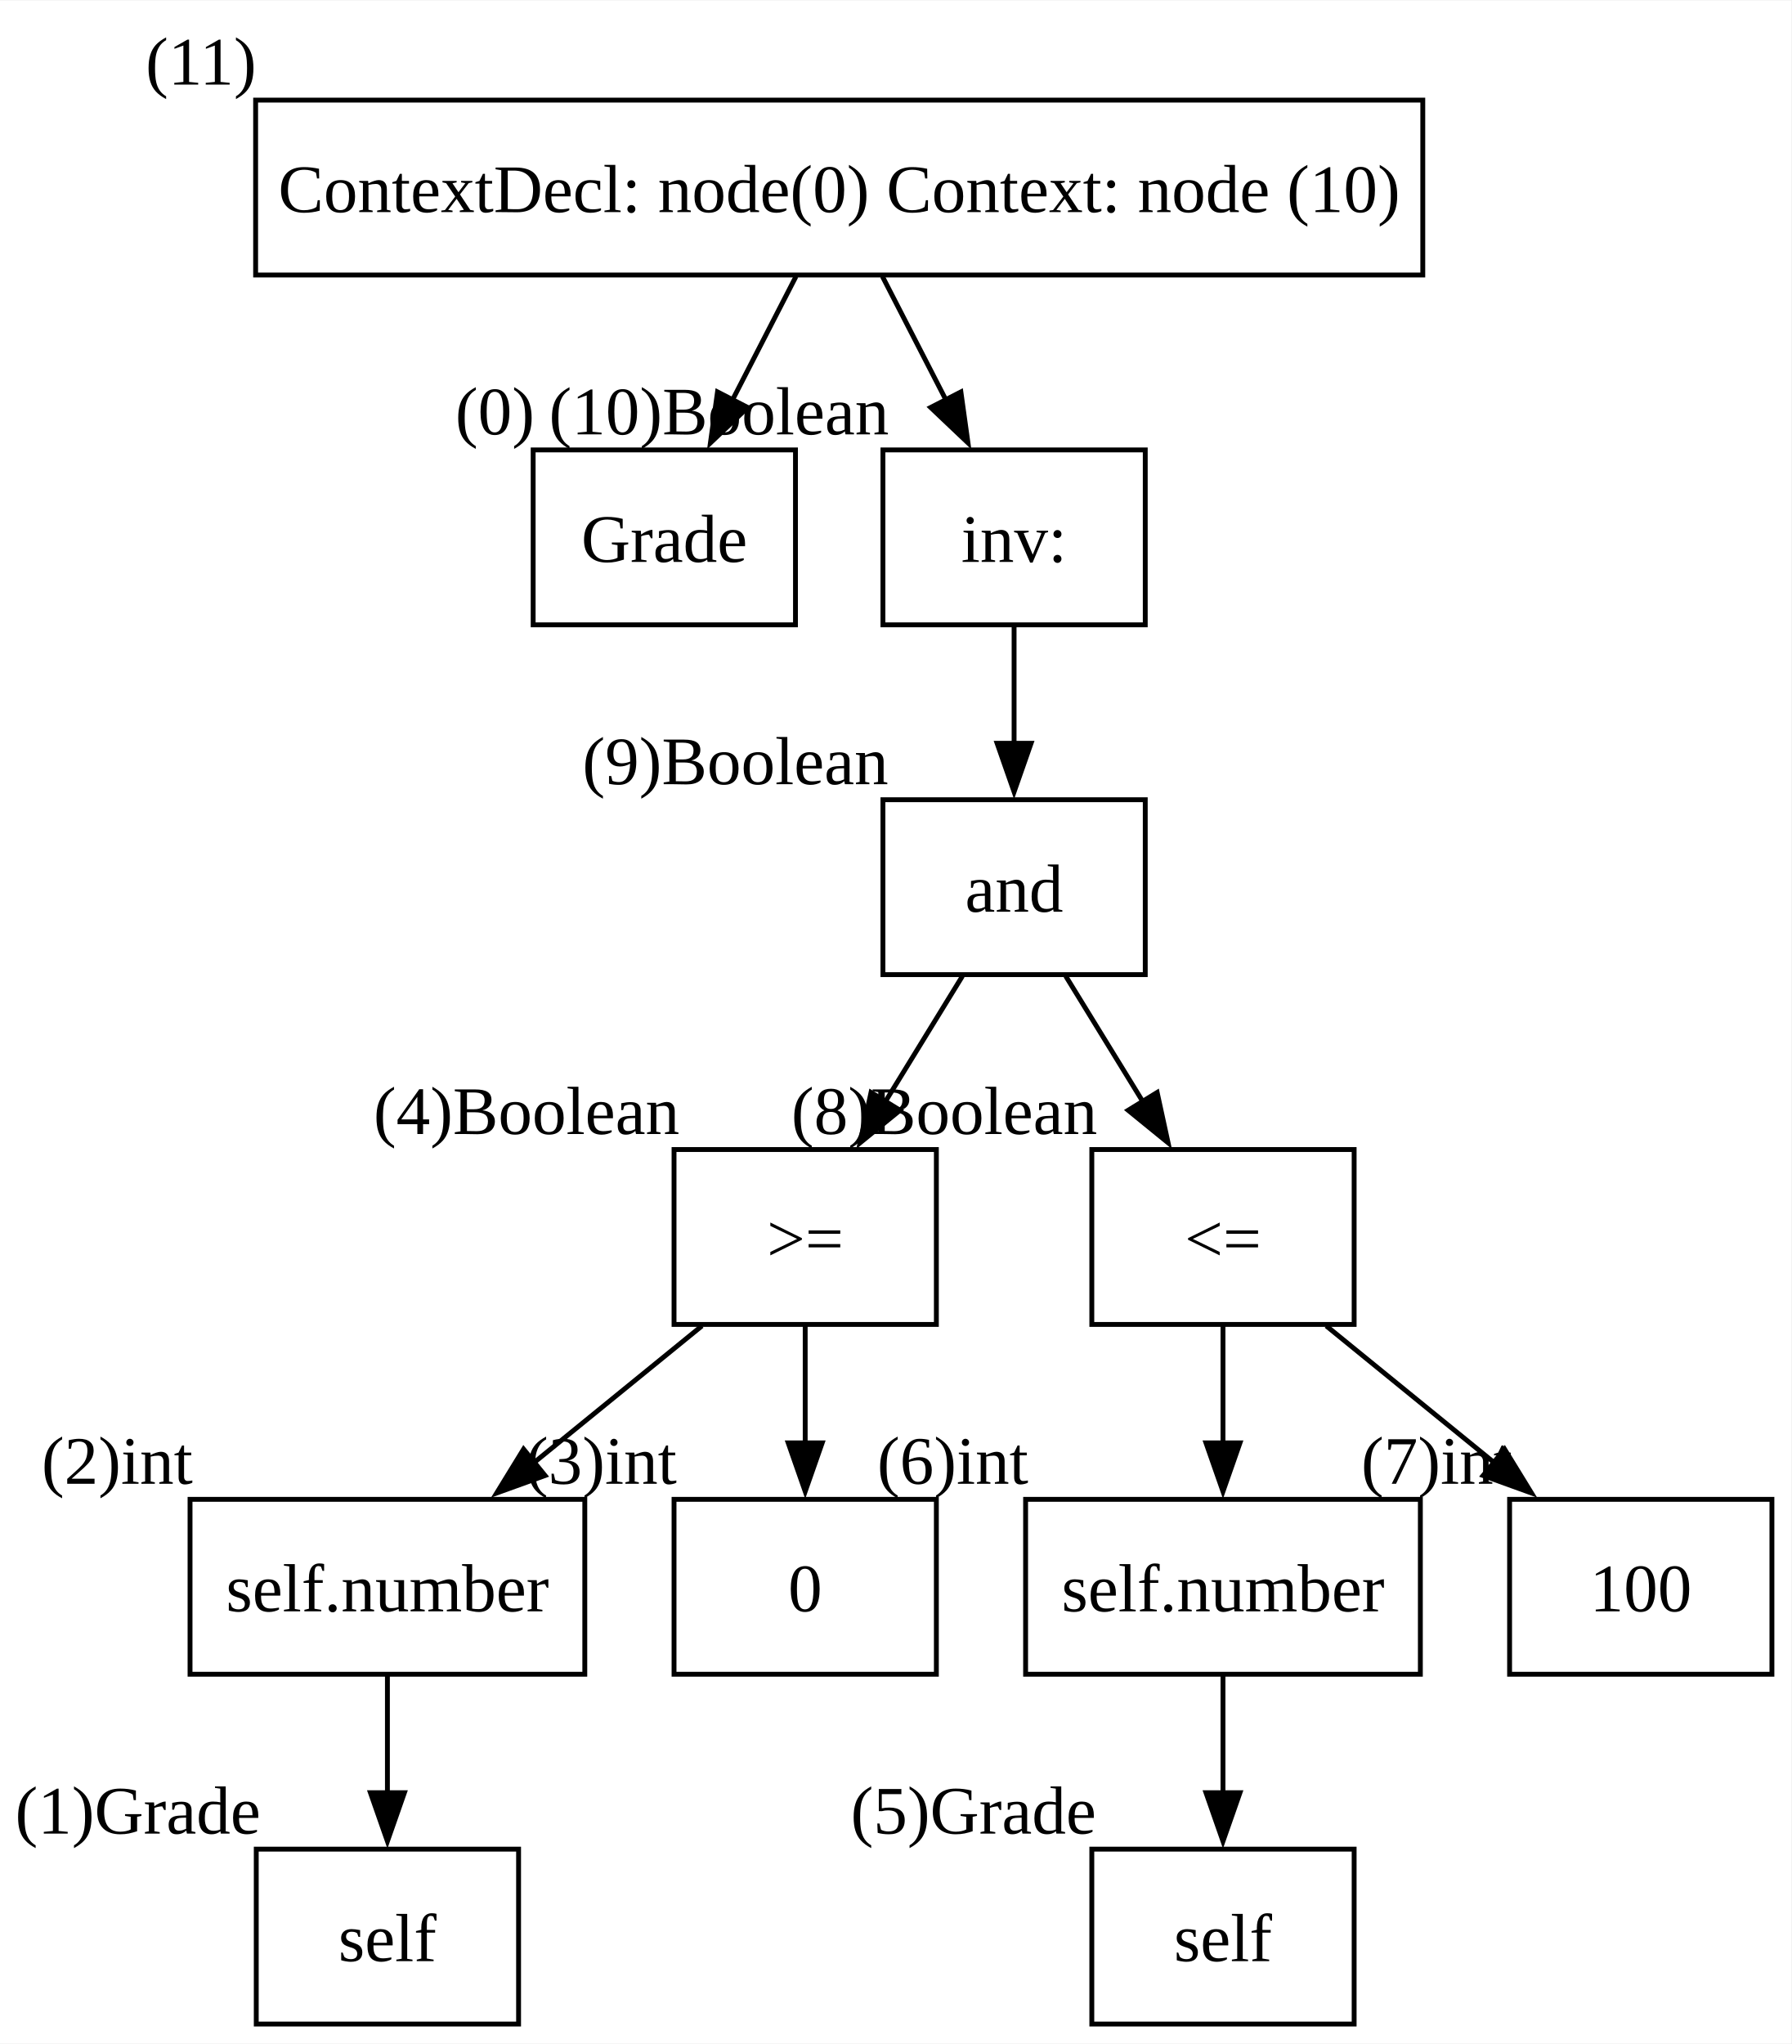
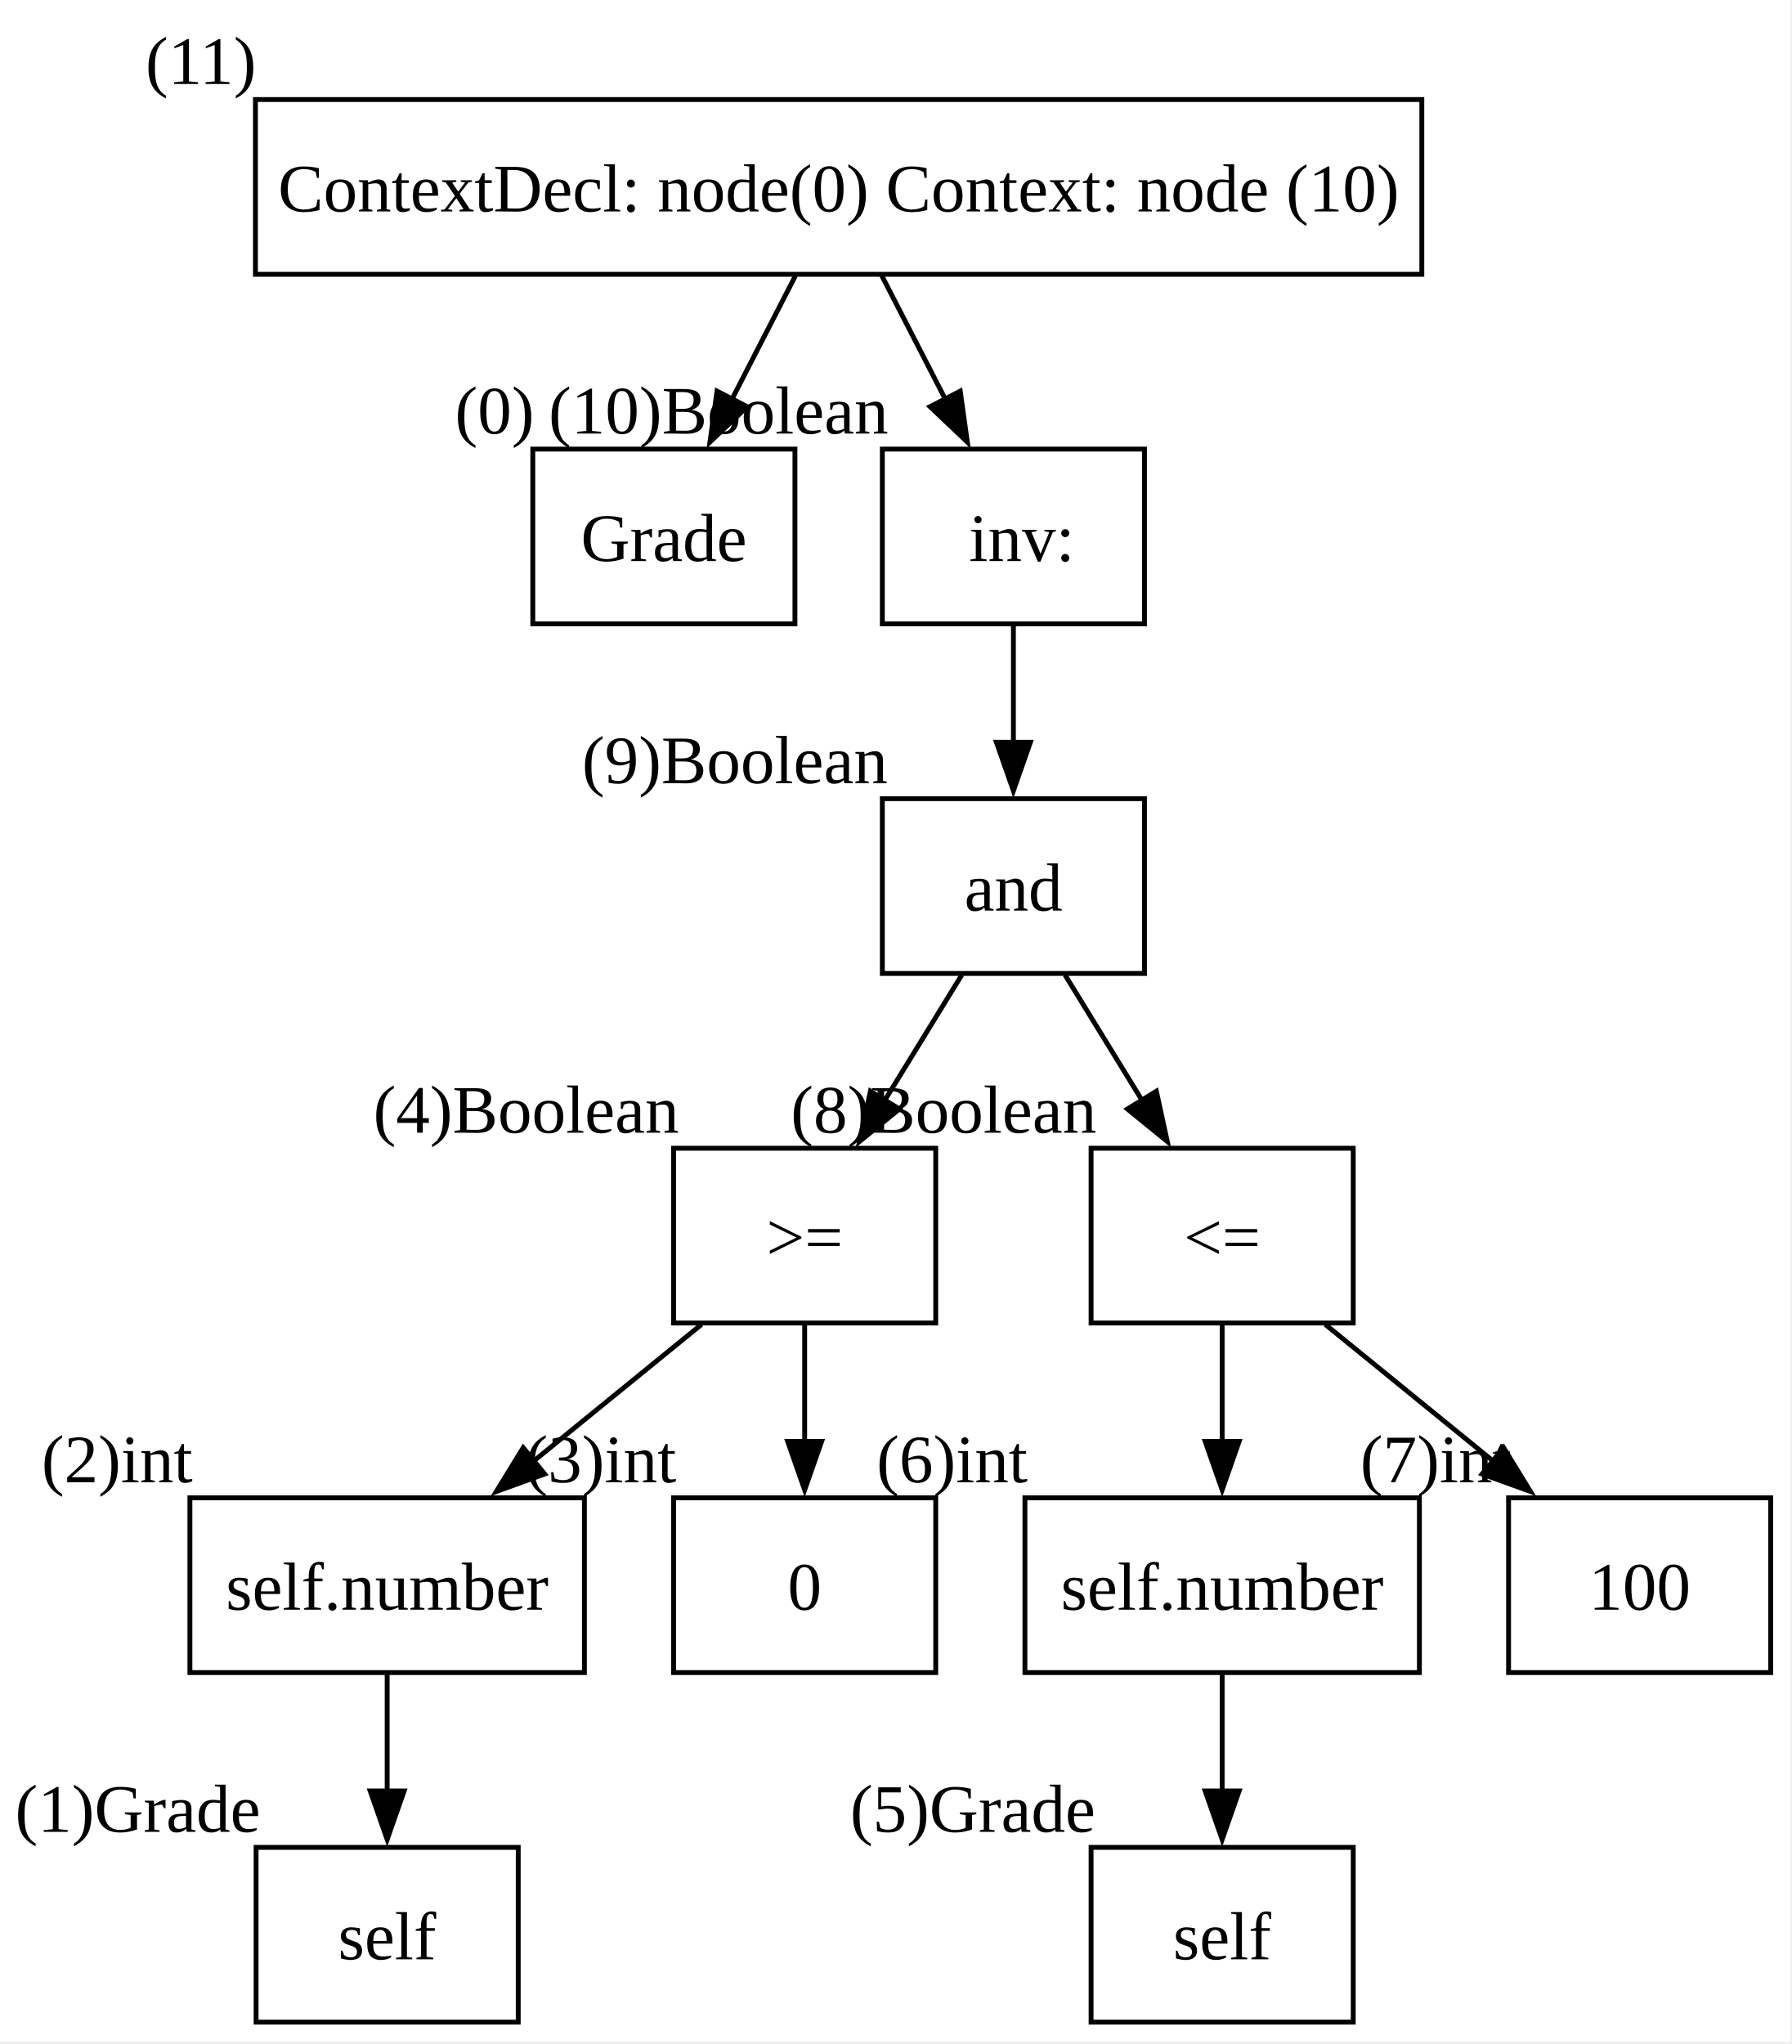
- <svg xmlns="http://www.w3.org/2000/svg" width="369pt" height="421pt" viewBox="0.00 0.00 368.75 420.50">
+ <svg xmlns="http://www.w3.org/2000/svg" width="369pt" height="421pt" viewBox="0.00 0.00 369.00 421.00">
  <g id="graph0" class="graph" transform="scale(1 1) rotate(0) translate(4 416.5)">
    <polygon fill="white" stroke="none" points="-4,4 -4,-416.5 364.75,-416.5 364.75,4 -4,4" />
    <g id="node1" class="node">
      <polygon fill="none" stroke="black" points="288.88,-396 48.62,-396 48.62,-360 288.88,-360 288.88,-396" />
-       <text text-anchor="middle" x="168.75" y="-372.95" font-family="Times New Roman,serif" font-size="14.00">ContextDecl: node(0) Context: node (10)</text>
-       <text text-anchor="middle" x="37.38" y="-399.2" font-family="Times New Roman,serif" font-size="14.00">(11)</text>
+       <text xml:space="preserve" text-anchor="middle" x="168.75" y="-372.95" font-family="Times New Roman,serif" font-size="14.00">ContextDecl: node(0) Context: node (10)</text>
+       <text xml:space="preserve" text-anchor="middle" x="37.38" y="-399.2" font-family="Times New Roman,serif" font-size="14.00">(11)</text>
    </g>
    <g id="node2" class="node">
      <polygon fill="none" stroke="black" points="159.75,-324 105.75,-324 105.75,-288 159.75,-288 159.75,-324" />
-       <text text-anchor="middle" x="132.75" y="-300.95" font-family="Times New Roman,serif" font-size="14.00">Grade</text>
-       <text text-anchor="middle" x="97.88" y="-327.2" font-family="Times New Roman,serif" font-size="14.00">(0)</text>
+       <text xml:space="preserve" text-anchor="middle" x="132.75" y="-300.95" font-family="Times New Roman,serif" font-size="14.00">Grade</text>
+       <text xml:space="preserve" text-anchor="middle" x="97.88" y="-327.2" font-family="Times New Roman,serif" font-size="14.00">(0)</text>
    </g>
    <g id="edge1" class="edge">
      <path fill="none" stroke="black" d="M159.85,-359.7C155.88,-351.98 151.12,-342.71 146.69,-334.11" />
      <polygon fill="black" stroke="black" points="149.92,-332.74 142.24,-325.45 143.7,-335.94 149.92,-332.74" />
    </g>
    <g id="node3" class="node">
      <polygon fill="none" stroke="black" points="231.75,-324 177.75,-324 177.75,-288 231.75,-288 231.75,-324" />
-       <text text-anchor="middle" x="204.75" y="-300.95" font-family="Times New Roman,serif" font-size="14.00"> inv:</text>
-       <text text-anchor="middle" x="144" y="-327.2" font-family="Times New Roman,serif" font-size="14.00">(10)Boolean</text>
+       <text xml:space="preserve" text-anchor="middle" x="204.75" y="-300.95" font-family="Times New Roman,serif" font-size="14.00"> inv:</text>
+       <text xml:space="preserve" text-anchor="middle" x="144" y="-327.2" font-family="Times New Roman,serif" font-size="14.00">(10)Boolean</text>
    </g>
    <g id="edge2" class="edge">
      <path fill="none" stroke="black" d="M177.65,-359.7C181.62,-351.98 186.38,-342.71 190.81,-334.11" />
      <polygon fill="black" stroke="black" points="193.8,-335.94 195.26,-325.45 187.58,-332.74 193.8,-335.94" />
    </g>
    <g id="node4" class="node">
      <polygon fill="none" stroke="black" points="231.75,-252 177.75,-252 177.75,-216 231.75,-216 231.75,-252" />
-       <text text-anchor="middle" x="204.75" y="-228.95" font-family="Times New Roman,serif" font-size="14.00">and</text>
-       <text text-anchor="middle" x="147.38" y="-255.2" font-family="Times New Roman,serif" font-size="14.00">(9)Boolean</text>
+       <text xml:space="preserve" text-anchor="middle" x="204.75" y="-228.95" font-family="Times New Roman,serif" font-size="14.00">and</text>
+       <text xml:space="preserve" text-anchor="middle" x="147.38" y="-255.2" font-family="Times New Roman,serif" font-size="14.00">(9)Boolean</text>
    </g>
    <g id="edge3" class="edge">
      <path fill="none" stroke="black" d="M204.75,-287.7C204.75,-280.41 204.75,-271.73 204.75,-263.54" />
      <polygon fill="black" stroke="black" points="208.25,-263.62 204.75,-253.62 201.25,-263.62 208.25,-263.62" />
    </g>
    <g id="node5" class="node">
      <polygon fill="none" stroke="black" points="188.75,-180 134.75,-180 134.75,-144 188.75,-144 188.75,-180" />
-       <text text-anchor="middle" x="161.75" y="-156.95" font-family="Times New Roman,serif" font-size="14.00">&gt;=</text>
-       <text text-anchor="middle" x="104.38" y="-183.2" font-family="Times New Roman,serif" font-size="14.00">(4)Boolean</text>
+       <text xml:space="preserve" text-anchor="middle" x="161.75" y="-156.95" font-family="Times New Roman,serif" font-size="14.00">&gt;=</text>
+       <text xml:space="preserve" text-anchor="middle" x="104.38" y="-183.2" font-family="Times New Roman,serif" font-size="14.00">(4)Boolean</text>
    </g>
    <g id="edge4" class="edge">
      <path fill="none" stroke="black" d="M194.12,-215.7C189.33,-207.9 183.56,-198.51 178.23,-189.83" />
      <polygon fill="black" stroke="black" points="181.27,-188.08 173.05,-181.39 175.3,-191.75 181.27,-188.08" />
    </g>
    <g id="node6" class="node">
      <polygon fill="none" stroke="black" points="274.75,-180 220.75,-180 220.75,-144 274.75,-144 274.75,-180" />
-       <text text-anchor="middle" x="247.75" y="-156.95" font-family="Times New Roman,serif" font-size="14.00">&lt;=</text>
-       <text text-anchor="middle" x="190.38" y="-183.2" font-family="Times New Roman,serif" font-size="14.00">(8)Boolean</text>
+       <text xml:space="preserve" text-anchor="middle" x="247.75" y="-156.95" font-family="Times New Roman,serif" font-size="14.00">&lt;=</text>
+       <text xml:space="preserve" text-anchor="middle" x="190.38" y="-183.2" font-family="Times New Roman,serif" font-size="14.00">(8)Boolean</text>
    </g>
    <g id="edge5" class="edge">
      <path fill="none" stroke="black" d="M215.38,-215.7C220.17,-207.9 225.94,-198.51 231.27,-189.83" />
      <polygon fill="black" stroke="black" points="234.2,-191.75 236.45,-181.39 228.23,-188.08 234.2,-191.75" />
    </g>
    <g id="node7" class="node">
      <polygon fill="none" stroke="black" points="116.38,-108 35.12,-108 35.12,-72 116.38,-72 116.38,-108" />
-       <text text-anchor="middle" x="75.75" y="-84.95" font-family="Times New Roman,serif" font-size="14.00">self.number</text>
-       <text text-anchor="middle" x="20.12" y="-111.2" font-family="Times New Roman,serif" font-size="14.00">(2)int</text>
+       <text xml:space="preserve" text-anchor="middle" x="75.75" y="-84.95" font-family="Times New Roman,serif" font-size="14.00">self.number</text>
+       <text xml:space="preserve" text-anchor="middle" x="20.12" y="-111.2" font-family="Times New Roman,serif" font-size="14.00">(2)int</text>
    </g>
    <g id="edge6" class="edge">
      <path fill="none" stroke="black" d="M140.49,-143.7C130.05,-135.2 117.29,-124.81 105.87,-115.51" />
      <polygon fill="black" stroke="black" points="108.2,-112.9 98.24,-109.3 103.78,-118.33 108.2,-112.9" />
    </g>
    <g id="node8" class="node">
      <polygon fill="none" stroke="black" points="188.75,-108 134.75,-108 134.75,-72 188.75,-72 188.75,-108" />
-       <text text-anchor="middle" x="161.75" y="-84.95" font-family="Times New Roman,serif" font-size="14.00">0</text>
-       <text text-anchor="middle" x="119.75" y="-111.2" font-family="Times New Roman,serif" font-size="14.00">(3)int</text>
+       <text xml:space="preserve" text-anchor="middle" x="161.75" y="-84.95" font-family="Times New Roman,serif" font-size="14.00">0</text>
+       <text xml:space="preserve" text-anchor="middle" x="119.75" y="-111.2" font-family="Times New Roman,serif" font-size="14.00">(3)int</text>
    </g>
    <g id="edge7" class="edge">
      <path fill="none" stroke="black" d="M161.75,-143.7C161.75,-136.41 161.75,-127.73 161.75,-119.54" />
      <polygon fill="black" stroke="black" points="165.25,-119.62 161.75,-109.62 158.25,-119.62 165.25,-119.62" />
    </g>
    <g id="node9" class="node">
      <polygon fill="none" stroke="black" points="288.38,-108 207.12,-108 207.12,-72 288.38,-72 288.38,-108" />
-       <text text-anchor="middle" x="247.75" y="-84.95" font-family="Times New Roman,serif" font-size="14.00">self.number</text>
-       <text text-anchor="middle" x="192.12" y="-111.2" font-family="Times New Roman,serif" font-size="14.00">(6)int</text>
+       <text xml:space="preserve" text-anchor="middle" x="247.75" y="-84.95" font-family="Times New Roman,serif" font-size="14.00">self.number</text>
+       <text xml:space="preserve" text-anchor="middle" x="192.12" y="-111.2" font-family="Times New Roman,serif" font-size="14.00">(6)int</text>
    </g>
    <g id="edge8" class="edge">
      <path fill="none" stroke="black" d="M247.75,-143.7C247.75,-136.41 247.75,-127.73 247.75,-119.54" />
      <polygon fill="black" stroke="black" points="251.25,-119.62 247.75,-109.62 244.25,-119.62 251.25,-119.62" />
    </g>
    <g id="node10" class="node">
      <polygon fill="none" stroke="black" points="360.75,-108 306.75,-108 306.75,-72 360.75,-72 360.75,-108" />
-       <text text-anchor="middle" x="333.75" y="-84.95" font-family="Times New Roman,serif" font-size="14.00">100</text>
-       <text text-anchor="middle" x="291.75" y="-111.2" font-family="Times New Roman,serif" font-size="14.00">(7)int</text>
+       <text xml:space="preserve" text-anchor="middle" x="333.75" y="-84.95" font-family="Times New Roman,serif" font-size="14.00">100</text>
+       <text xml:space="preserve" text-anchor="middle" x="291.75" y="-111.2" font-family="Times New Roman,serif" font-size="14.00">(7)int</text>
    </g>
    <g id="edge9" class="edge">
      <path fill="none" stroke="black" d="M269.01,-143.7C279.45,-135.2 292.21,-124.81 303.63,-115.51" />
      <polygon fill="black" stroke="black" points="305.72,-118.33 311.26,-109.3 301.3,-112.9 305.72,-118.33" />
    </g>
    <g id="node11" class="node">
      <polygon fill="none" stroke="black" points="102.75,-36 48.75,-36 48.75,0 102.75,0 102.75,-36" />
-       <text text-anchor="middle" x="75.75" y="-12.95" font-family="Times New Roman,serif" font-size="14.00">self</text>
-       <text text-anchor="middle" x="24.38" y="-39.2" font-family="Times New Roman,serif" font-size="14.00">(1)Grade</text>
+       <text xml:space="preserve" text-anchor="middle" x="75.75" y="-12.95" font-family="Times New Roman,serif" font-size="14.00">self</text>
+       <text xml:space="preserve" text-anchor="middle" x="24.38" y="-39.2" font-family="Times New Roman,serif" font-size="14.00">(1)Grade</text>
    </g>
    <g id="edge10" class="edge">
      <path fill="none" stroke="black" d="M75.75,-71.7C75.75,-64.41 75.75,-55.73 75.75,-47.54" />
      <polygon fill="black" stroke="black" points="79.25,-47.62 75.75,-37.62 72.25,-47.62 79.25,-47.62" />
    </g>
    <g id="node12" class="node">
      <polygon fill="none" stroke="black" points="274.75,-36 220.75,-36 220.75,0 274.75,0 274.75,-36" />
-       <text text-anchor="middle" x="247.75" y="-12.95" font-family="Times New Roman,serif" font-size="14.00">self</text>
-       <text text-anchor="middle" x="196.38" y="-39.2" font-family="Times New Roman,serif" font-size="14.00">(5)Grade</text>
+       <text xml:space="preserve" text-anchor="middle" x="247.75" y="-12.95" font-family="Times New Roman,serif" font-size="14.00">self</text>
+       <text xml:space="preserve" text-anchor="middle" x="196.38" y="-39.2" font-family="Times New Roman,serif" font-size="14.00">(5)Grade</text>
    </g>
    <g id="edge11" class="edge">
      <path fill="none" stroke="black" d="M247.75,-71.7C247.75,-64.41 247.75,-55.73 247.75,-47.54" />
      <polygon fill="black" stroke="black" points="251.25,-47.62 247.75,-37.62 244.25,-47.62 251.25,-47.62" />
    </g>
  </g>
</svg>
